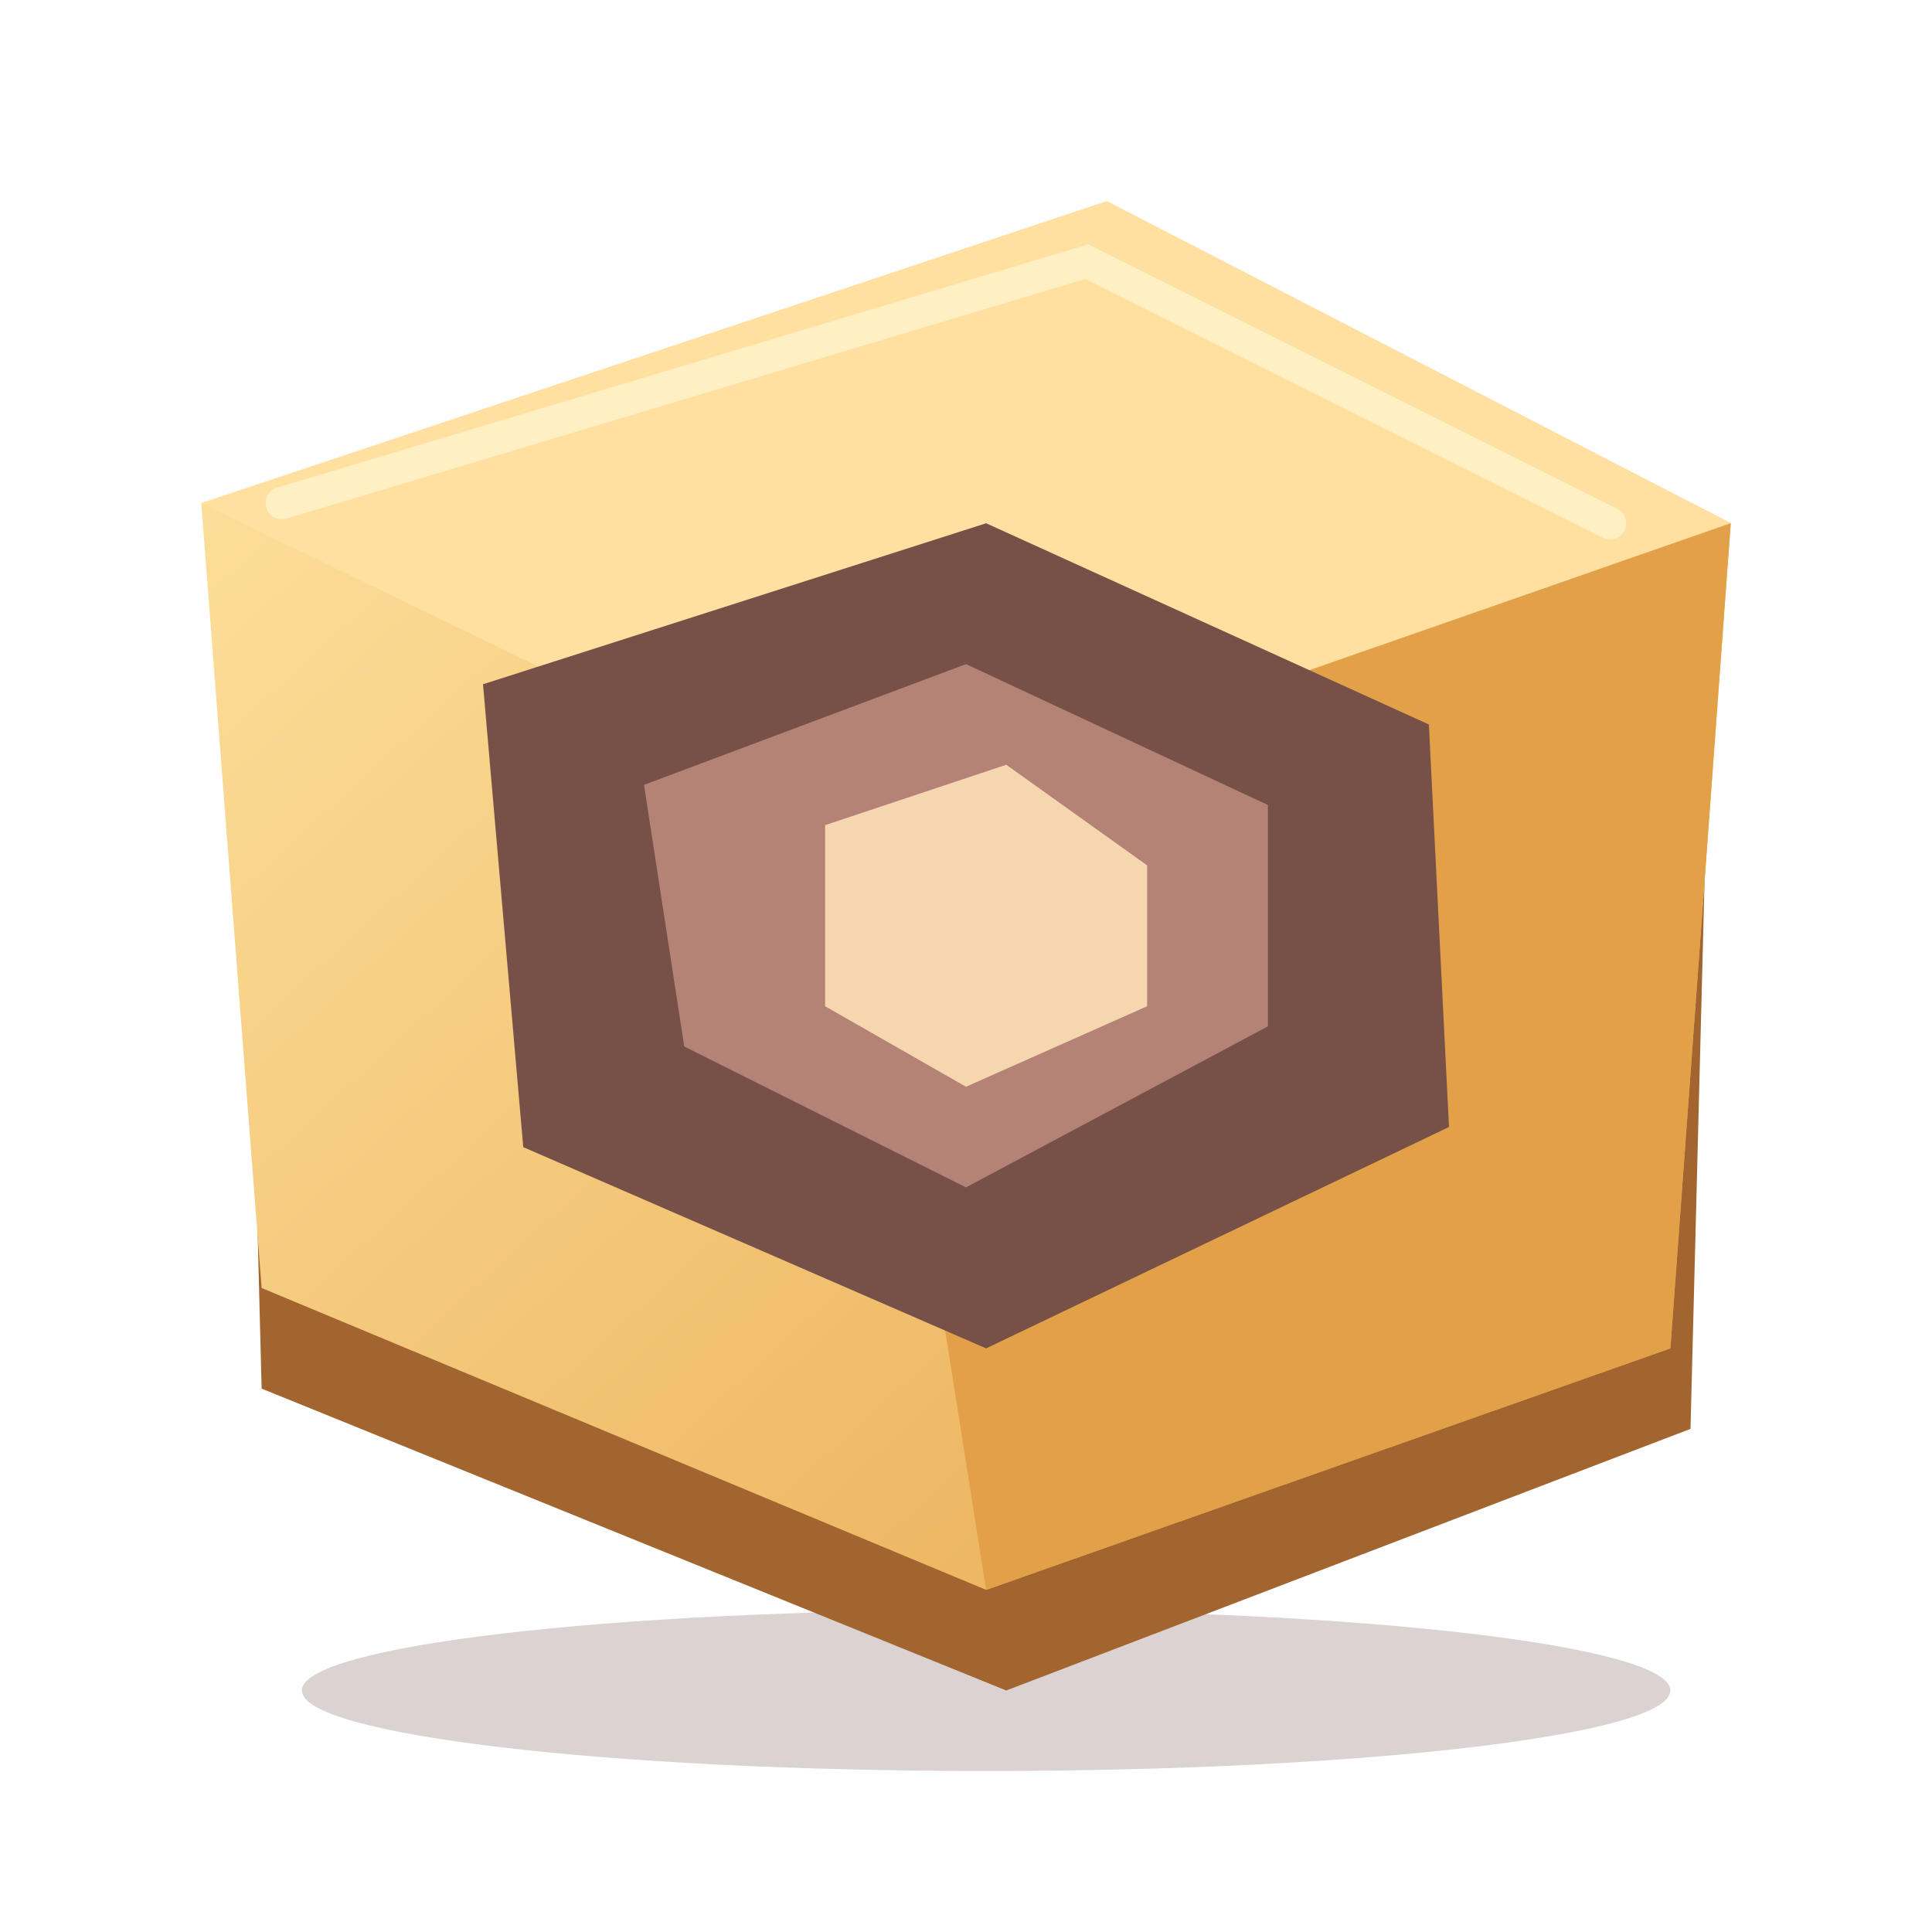
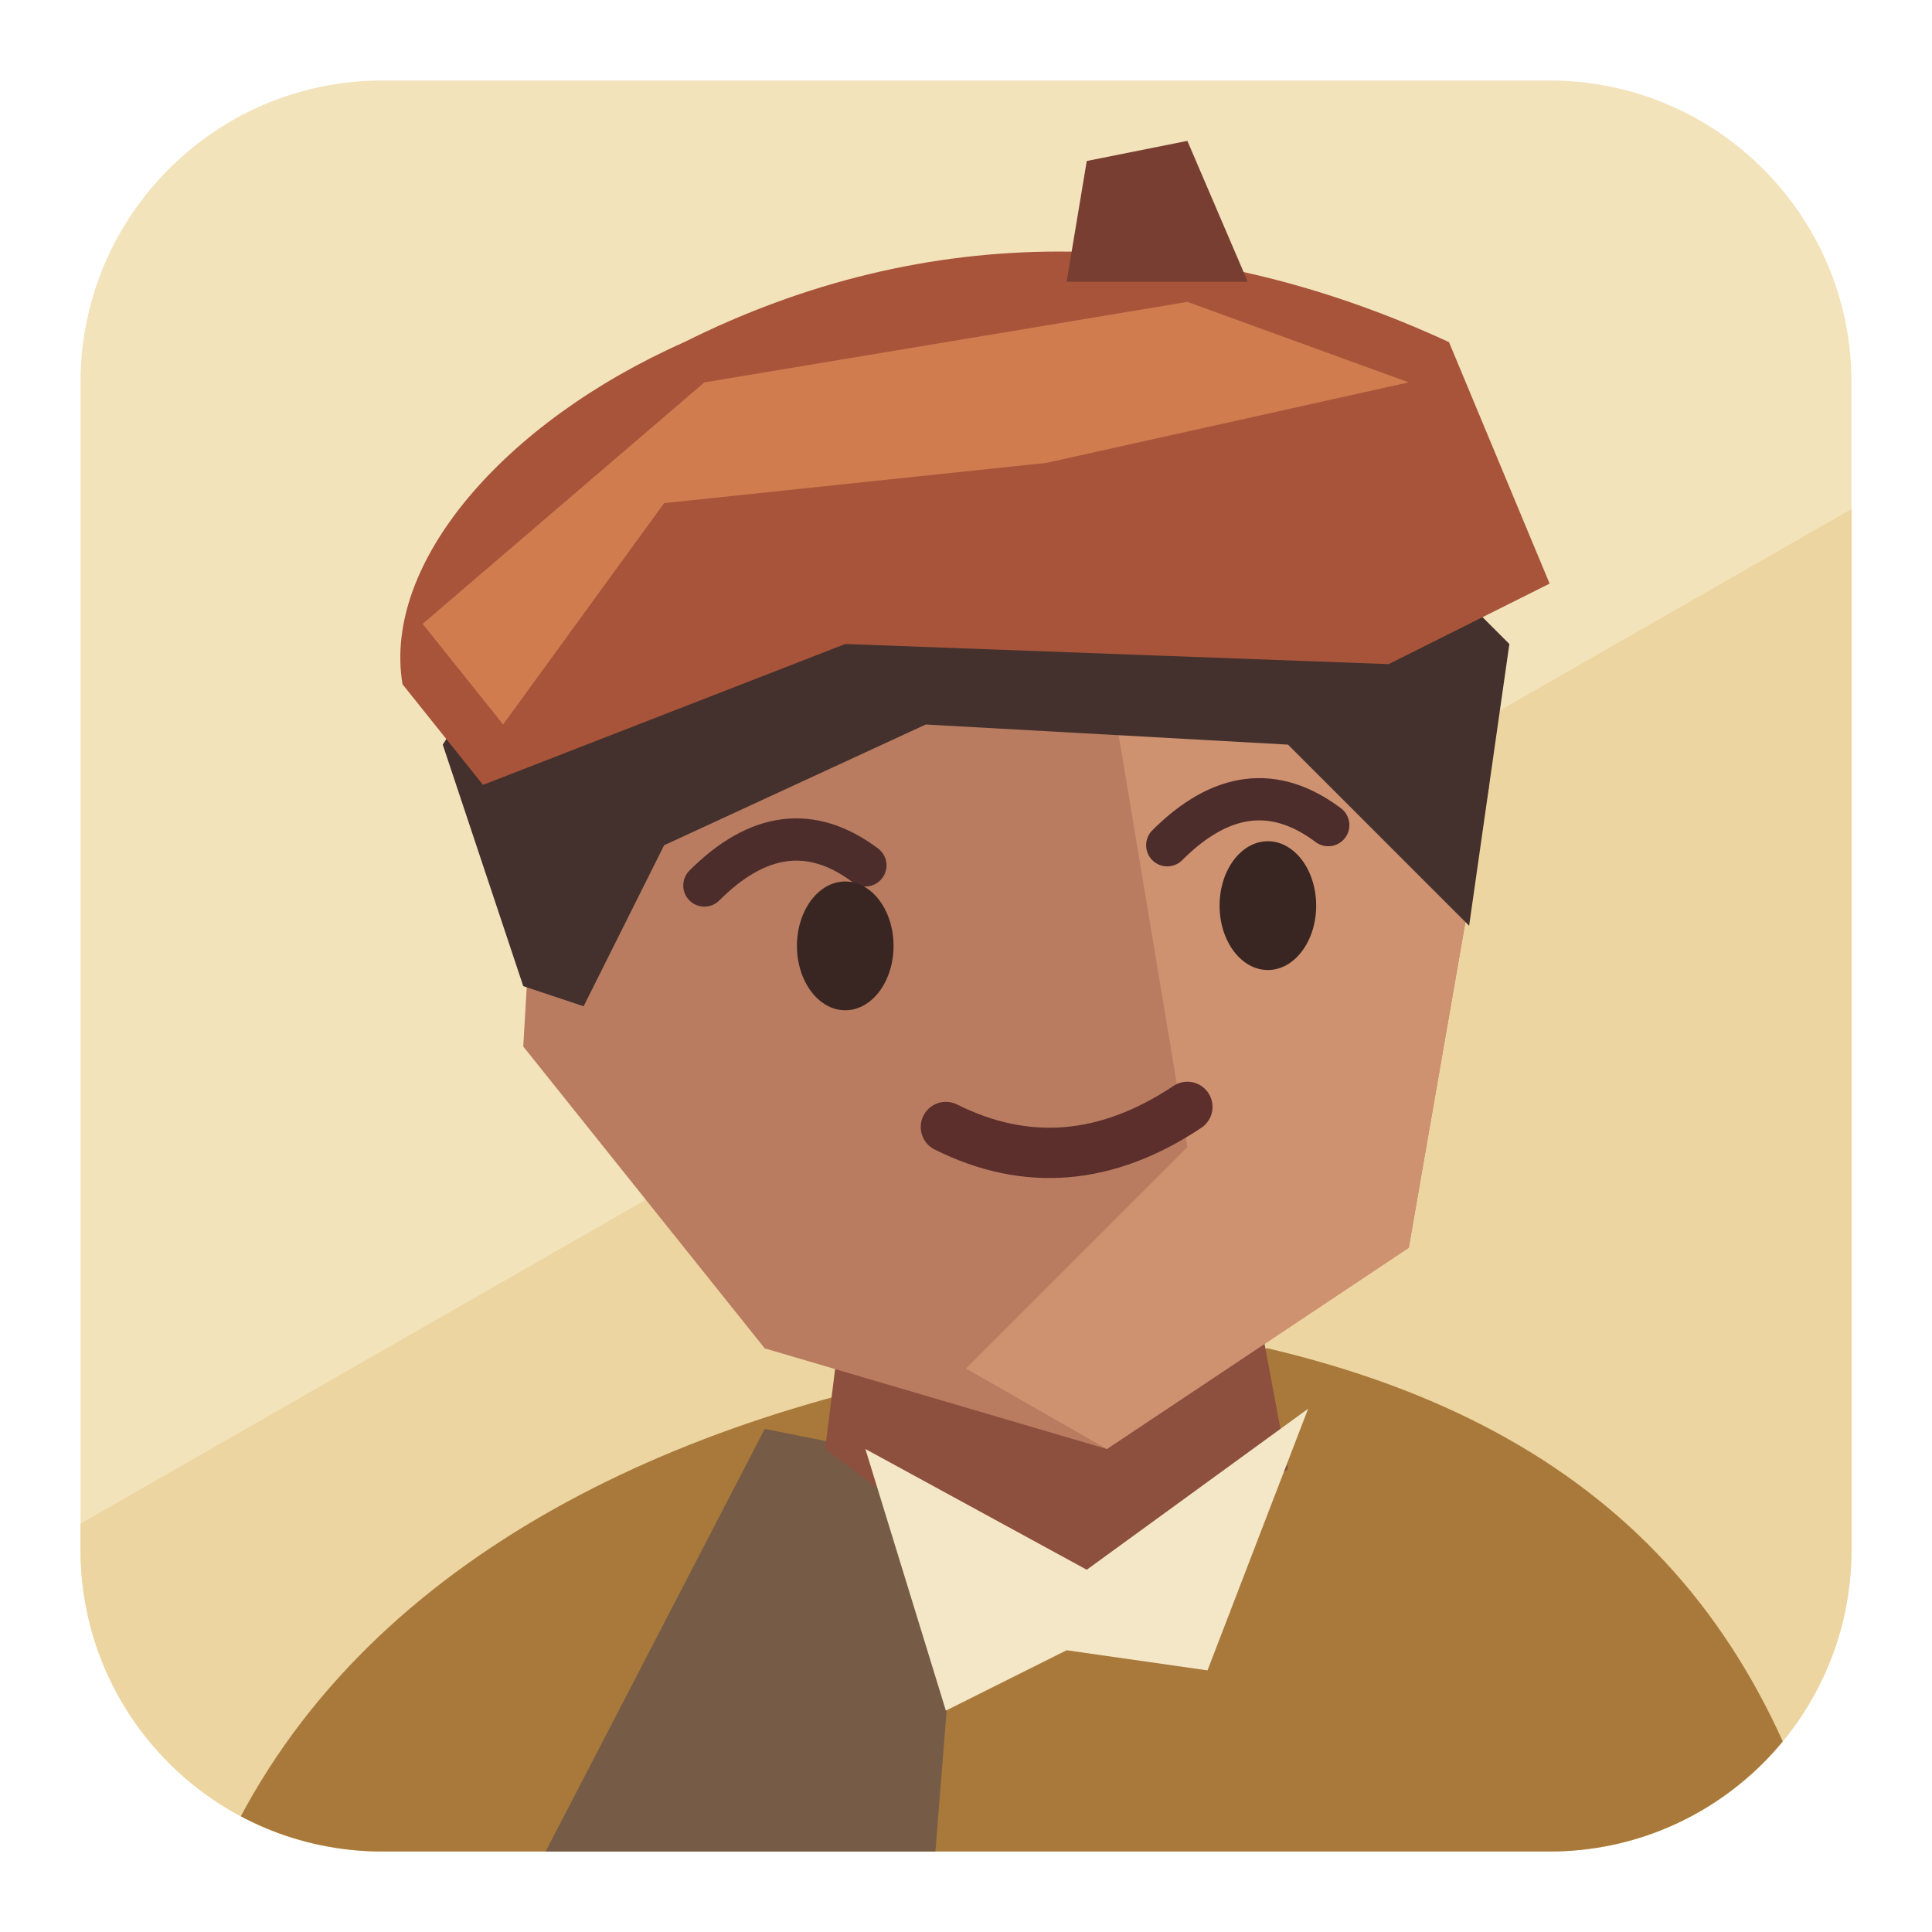
<svg xmlns="http://www.w3.org/2000/svg" viewBox="0 0 96 96">
  <defs>
-     <linearGradient id="frame" x2="1" y2="1">
-       <stop stop-color="#ffe5a3" />
-       <stop offset="1" stop-color="#e7a74d" />
-     </linearGradient>
+     <clipPath id="frame">
+       <rect x="4" y="4" width="88" height="88" rx="15" />
+     </clipPath>
  </defs>
-   <ellipse cx="49" cy="84" rx="34" ry="4" fill="#4b2d20" opacity=".21" />
-   <path d="m12 30 43-15 30 17-1 39-34 13-37-15Z" fill="#a36530" />
-   <path d="m10 25 45-15 31 16-3 41-34 12-36-15Z" fill="url(#frame)" />
-   <path d="m10 25 45-15 31 16-43 15Z" fill="#ffe0a1" />
-   <path d="m43 41 43-15-3 41-34 12Z" fill="#e2a048" />
-   <path d="m24 34 25-8 22 10 1 20-23 11-23-10Z" fill="#775148" />
-   <path d="m32 39 16-6 15 7v11l-15 8-14-7Z" fill="#b48375" />
-   <path d="m41 41 9-3 7 5v7l-9 4-7-4Z" fill="#f6d6ae" />
-   <path d="m14 25 40-12 26 13" fill="none" stroke="#fff5cd" stroke-width="1.6" stroke-linecap="round" opacity=".77" />
+   <g clip-path="url(#frame)">
+     <path fill="#f3e3bb" d="M0 0h96v96H0z" />
+     <path fill="#ecd5a0" d="M0 78 96 23v73H0z" />
+     <path fill="#a9793b" d="M9 98c4-16 18-25 34-29l20-2c17 4 26 14 29 31Z" />
+     <path fill="#765c46" d="m38 71 10 2-2 25H24Z" />
+     <path fill="#8d503e" d="m43 56 18 1 3 16-11 8-12-9Z" />
+     <path fill="#b97c60" d="m27 35 14-12 24 3 9 13-4 23-15 10-17-5-12-15Z" />
+     <path fill="#cf9271" d="m54 27 11-1 9 13-4 23-15 10-7-4 11-11Z" />
+     <path fill="#44312d" d="m26 49-4-12 7-11 11-4 24-1 11 11-2 14-9-9-18-1-13 6-4 8Z" />
+     <path fill="#a8543a" d="M20 34c-1-6 5-13 14-17 12-6 25-6 38 0l5 12-8 4-27-1-18 7Z" />
+     <path fill="#d07c4f" d="m21 31 14-12 24-4 11 4-18 4-19 2-8 11Z" />
+     <path fill="#793e32" d="m53 14 1-6 5-1 3 7Z" />
+     <path fill="#f4e7c7" d="m43 72 11 6 11-8-5 13-7-1-6 3Z" />
+     <path d="M35 44q4-4 8-1m15-1q4-4 8-1" fill="none" stroke="#4d2d2b" stroke-width="2.1" stroke-linecap="round" />
+     <g fill="#392622">
+       <ellipse cx="42" cy="47" rx="2.4" ry="3.2" />
+       <ellipse cx="63" cy="45" rx="2.4" ry="3.2" />
+     </g>
+     <path d="M47 56q6 3 12-1" fill="none" stroke="#5c2f2c" stroke-width="2.5" stroke-linecap="round" />
+   </g>
</svg>
